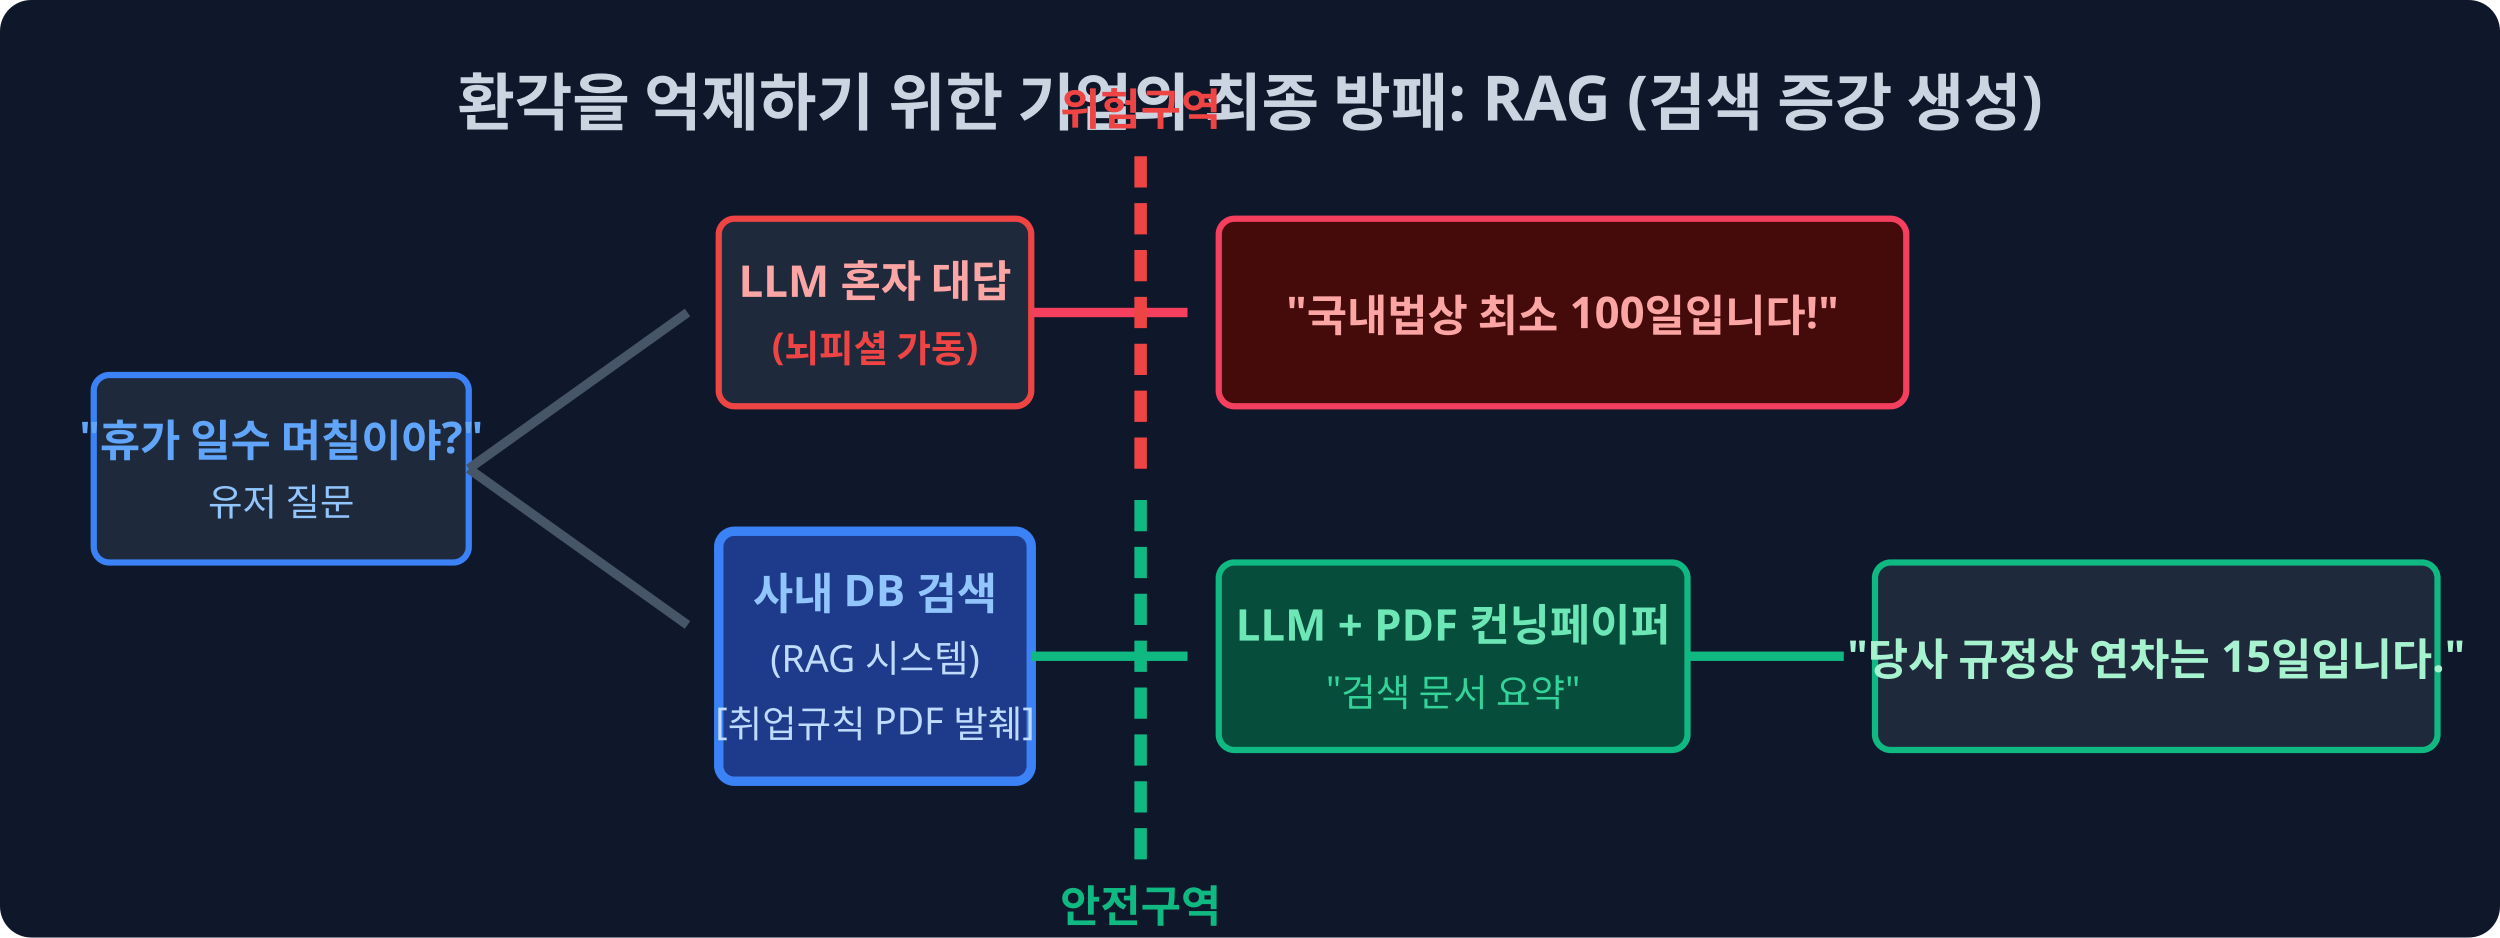
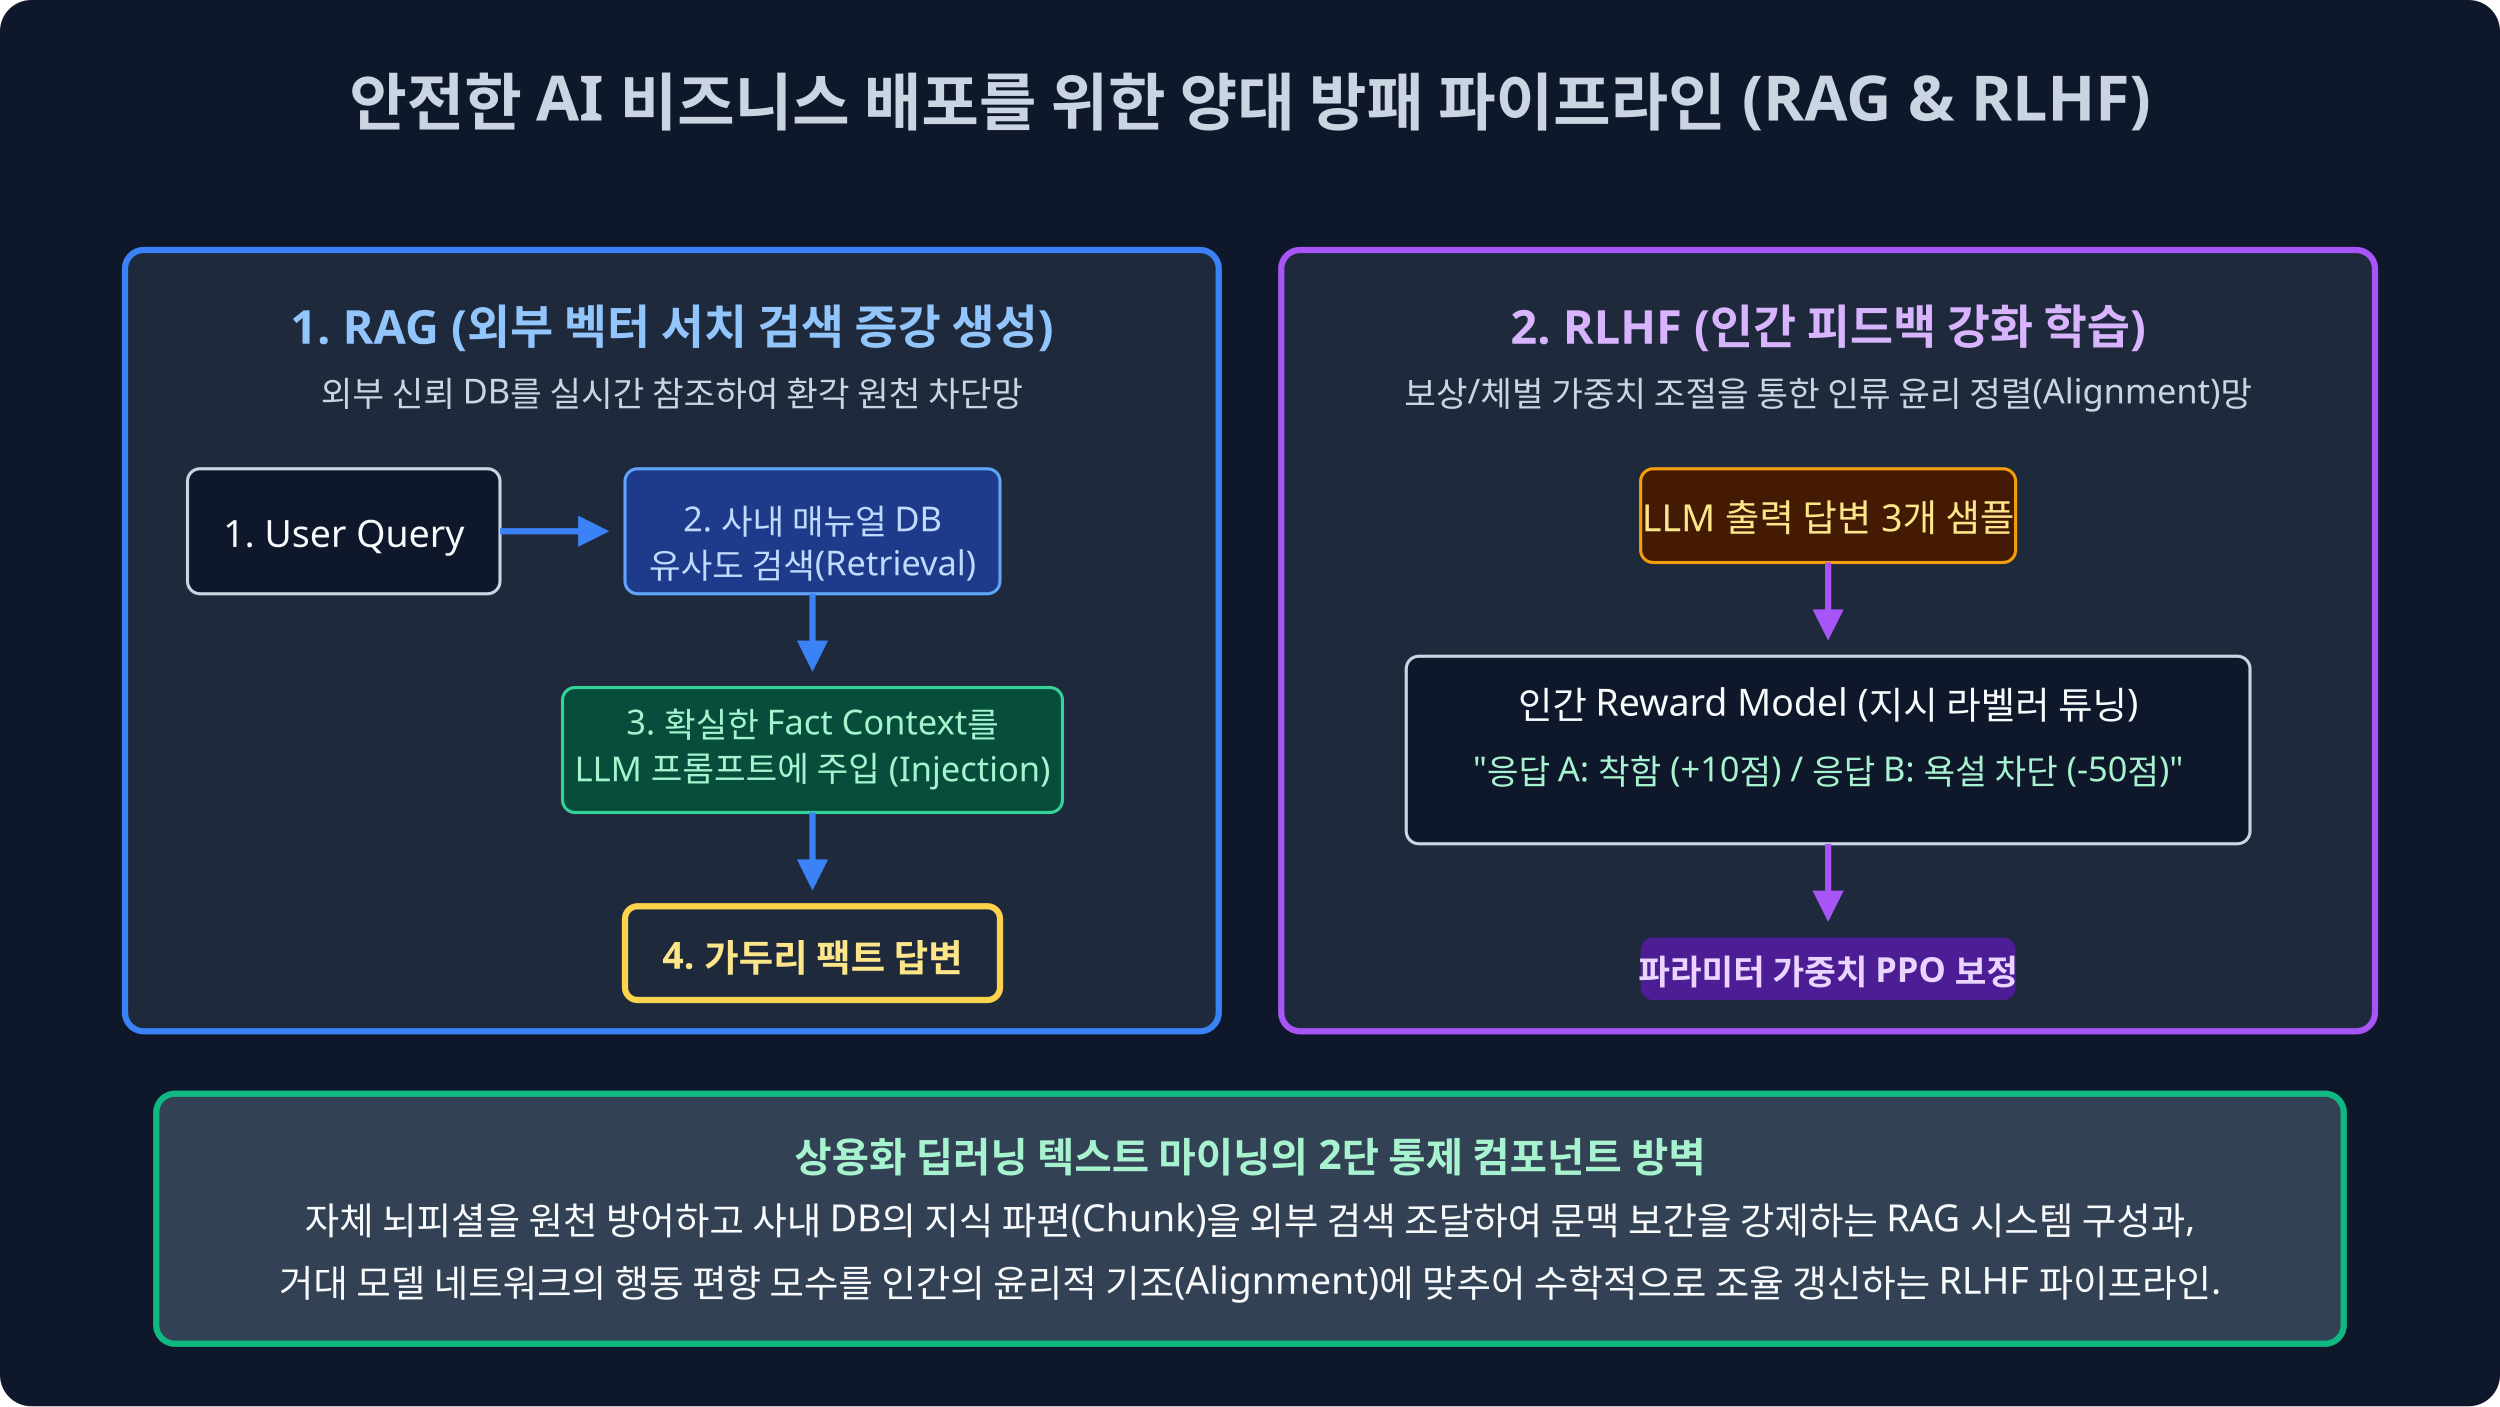
- <svg xmlns="http://www.w3.org/2000/svg" viewBox="0 0 800 300">
-   <rect width="800" height="300" fill="#0f172a" rx="10" />
-   <text x="400" y="40" fill="#cbd5e1" font-family="sans-serif" font-size="20" font-weight="bold" text-anchor="middle">환각을 억제하기 위한 기업의 최종 방패: RAG (검색 증강 생성)</text>
-   <rect x="30" y="120" width="120" height="60" fill="#1e293b" stroke="#3b82f6" stroke-width="2" rx="5" />
-   <text x="90" y="145" fill="#60a5fa" font-family="sans-serif" font-size="14" font-weight="bold" text-anchor="middle">"휴가 일수 며칠이야?"</text>
-   <text x="90" y="165" fill="#93c5fd" font-family="sans-serif" font-size="12" text-anchor="middle">유저 질문</text>
-   <path d="M 150 150 L 220 100" stroke="#475569" stroke-width="3" marker-end="url(#arrow)" />
-   <path d="M 150 150 L 220 200" stroke="#475569" stroke-width="3" marker-end="url(#arrow)" />
-   <rect x="230" y="70" width="100" height="60" fill="#1e293b" stroke="#ef4444" stroke-width="2" rx="5" />
-   <text x="280" y="95" fill="#fca5a5" font-family="sans-serif" font-size="14" font-weight="bold" text-anchor="middle">LLM 혼자 대답</text>
-   <text x="280" y="115" fill="#ef4444" font-family="sans-serif" font-size="12" font-weight="bold" text-anchor="middle">(뇌피셜 가동)</text>
-   <path d="M 330 100 L 380 100" stroke="#f43f5e" stroke-width="3" marker-end="url(#arrow)" />
-   <rect x="390" y="70" width="220" height="60" fill="#450a0a" stroke="#f43f5e" stroke-width="2" rx="5" />
-   <text x="500" y="105" fill="#fca5a5" font-family="sans-serif" font-size="14" font-weight="bold" text-anchor="middle">"국내법상 최소 100일입니다!"</text>
-   <rect x="230" y="170" width="100" height="80" fill="#1e3a8a" stroke="#3b82f6" stroke-width="3" rx="5" />
-   <text x="280" y="195" fill="#93c5fd" font-family="sans-serif" font-size="14" font-weight="bold" text-anchor="middle">사내 DB 검색</text>
-   <text x="280" y="215" fill="#bfdbfe" font-family="sans-serif" font-size="12" text-anchor="middle">(RAG 시스템)</text>
-   <text x="280" y="235" fill="#bfdbfe" font-family="sans-serif" font-size="12" text-anchor="middle">[취업규칙 PDF 발췌]</text>
-   <path d="M 330 210 L 380 210" stroke="#10b981" stroke-width="3" marker-end="url(#arrow)" />
-   <rect x="390" y="180" width="150" height="60" fill="#064e3b" stroke="#10b981" stroke-width="2" rx="5" />
-   <text x="465" y="205" fill="#6ee7b7" font-family="sans-serif" font-size="14" font-weight="bold" text-anchor="middle">LLM + PDF 컨닝페이퍼</text>
-   <text x="465" y="225" fill="#34d399" font-family="sans-serif" font-size="12" text-anchor="middle">"검색 문서 요약"</text>
-   <path d="M 540 210 L 590 210" stroke="#10b981" stroke-width="3" marker-end="url(#arrow)" />
-   <rect x="600" y="180" width="180" height="60" fill="#1e293b" stroke="#10b981" stroke-width="2" rx="5" />
-   <text x="690" y="215" fill="#a7f3d0" font-family="sans-serif" font-size="14" font-weight="bold" text-anchor="middle">"당사 규정상 연차는 15일입니다."</text>
-   <line x1="365" y1="50" x2="365" y2="150" stroke="#ef4444" stroke-width="4" stroke-dasharray="10,5" />
-   <text x="365" y="40" fill="#ef4444" font-family="sans-serif" font-size="14" font-weight="bold" text-anchor="middle">위험구역</text>
-   <line x1="365" y1="160" x2="365" y2="280" stroke="#10b981" stroke-width="4" stroke-dasharray="10,5" />
-   <text x="365" y="295" fill="#10b981" font-family="sans-serif" font-size="14" font-weight="bold" text-anchor="middle">안전구역</text>
+ <svg xmlns="http://www.w3.org/2000/svg" viewBox="0 0 800 450">
+   <rect width="800" height="450" fill="#0f172a" rx="10" />
+   <text x="400" y="40" fill="#cbd5e1" font-family="sans-serif" font-size="20" font-weight="bold" text-anchor="middle">안전한 AI 비즈니스 배포를 위한 양대 방패 파이프라인 (RAG &amp; RLHF)</text>
+   <rect x="40" y="80" width="350" height="250" fill="#1e293b" stroke="#3b82f6" stroke-width="2" rx="6" />
+   <text x="215" y="110" fill="#93c5fd" font-family="sans-serif" font-size="15" font-weight="bold" text-anchor="middle">1. RAG (외부 벡터 서치 검색 증강 생성)</text>
+   <text x="215" y="130" fill="#cbd5e1" font-family="sans-serif" font-size="11" text-anchor="middle">외부 신뢰 DB를 실시간 참조하여 환각 원천 차단망</text>
+   <rect x="60" y="150" width="100" height="40" fill="#0f172a" stroke="#cbd5e1" stroke-width="1" rx="4" />
+   <text x="110" y="175" fill="#f8fafc" font-family="sans-serif" font-size="12" text-anchor="middle">1. User Query</text>
+   <path d="M 160 170 L 190 170" stroke="#3b82f6" stroke-width="2" />
+   <polygon points="185,165 195,170 185,175" fill="#3b82f6" />
+   <rect x="200" y="150" width="120" height="40" fill="#1e3a8a" stroke="#60a5fa" stroke-width="1" rx="4" />
+   <text x="260" y="170" fill="#bfdbfe" font-family="sans-serif" font-size="11" text-anchor="middle">2. 사내 매뉴얼 DB</text>
+   <text x="260" y="185" fill="#bfdbfe" font-family="sans-serif" font-size="11" text-anchor="middle">유사도 검색(Retrieval)</text>
+   <path d="M 260 190 L 260 210" stroke="#3b82f6" stroke-width="2" />
+   <polygon points="255,205 260,215 265,205" fill="#3b82f6" />
+   <rect x="180" y="220" width="160" height="40" fill="#064e3b" stroke="#34d399" stroke-width="1" rx="4" />
+   <text x="260" y="235" fill="#a7f3d0" font-family="sans-serif" font-size="11" text-anchor="middle">3. 확실한 Fact Context를</text>
+   <text x="260" y="250" fill="#a7f3d0" font-family="sans-serif" font-size="11" text-anchor="middle">LLM 프롬프트에 주입 (Injection)</text>
+   <path d="M 260 260 L 260 280" stroke="#3b82f6" stroke-width="2" />
+   <polygon points="255,275 260,285 265,275" fill="#3b82f6" />
+   <rect x="200" y="290" width="120" height="30" fill="#1e293b" stroke="#fcd34d" stroke-width="2" rx="4" />
+   <text x="260" y="310" fill="#fde68a" font-family="sans-serif" font-size="12" font-weight="bold" text-anchor="middle">4. 가두리 팩트 답변</text>
+   <rect x="410" y="80" width="350" height="250" fill="#1e293b" stroke="#a855f7" stroke-width="2" rx="6" />
+   <text x="585" y="110" fill="#d8b4fe" font-family="sans-serif" font-size="15" font-weight="bold" text-anchor="middle">2. RLHF (인간 피드백 강화 학습)</text>
+   <text x="585" y="130" fill="#cbd5e1" font-family="sans-serif" font-size="11" text-anchor="middle">보상/체벌 가중치 조절을 통한 인류 윤리 정렬(Alignment)망</text>
+   <rect x="525" y="150" width="120" height="30" fill="#451a03" stroke="#f59e0b" rx="4" />
+   <text x="585" y="170" fill="#fde68a" font-family="sans-serif" font-size="12" text-anchor="middle">LLM 출력 답변 3개 샘플</text>
+   <path d="M 585 180 L 585 200" stroke="#a855f7" stroke-width="2" />
+   <polygon points="580,195 585,205 590,195" fill="#a855f7" />
+   <rect x="450" y="210" width="270" height="60" fill="#0f172a" stroke="#cbd5e1" stroke-width="1" rx="4" />
+   <text x="585" y="230" fill="#f8fafc" font-family="sans-serif" font-size="12" text-anchor="middle">인간 Reward Model (지시 라벨러 튜닝)</text>
+   <text x="585" y="250" fill="#a7f3d0" font-family="sans-serif" font-size="11" text-anchor="middle">"응답 A: 착함 (+10점) / 응답 B: 욕설 차단 (-50점)"</text>
+   <path d="M 585 270 L 585 290" stroke="#a855f7" stroke-width="2" />
+   <polygon points="580,285 585,295 590,285" fill="#a855f7" />
+   <rect x="525" y="300" width="120" height="20" fill="#4c1d95" rx="4" />
+   <text x="585" y="315" fill="#e9d5ff" font-family="sans-serif" font-size="11" font-weight="bold" text-anchor="middle">파라미터 가중치 PPO 보정</text>
+   <rect x="50" y="350" width="700" height="80" fill="#334155" stroke="#10b981" stroke-width="2" rx="6" />
+   <text x="400" y="375" fill="#a7f3d0" font-family="sans-serif" font-size="13" font-weight="bold" text-anchor="middle">상용화 딥러닝 텍스트 마이닝의 2단 통제 컴포넌트 방벽</text>
+   <text x="400" y="395" fill="#f8fafc" font-family="sans-serif" font-size="12" text-anchor="middle">자체 뇌피셜을 원천 방어하고 사내 DB의 지식 파편(Chunk)을 외부 검색 조달하여 문맥 보간을 강제하는 RAG 시스템 구성과,</text>
+   <text x="400" y="415" fill="#f8fafc" font-family="sans-serif" font-size="12" text-anchor="middle">거대 모델 네트워크의 행동 편향 모수를 인간의 윤리적 기조(Alignment)에 맞추어 수학적으로 조율 갱신하는 RLHF 파이프라인.</text>
</svg>
